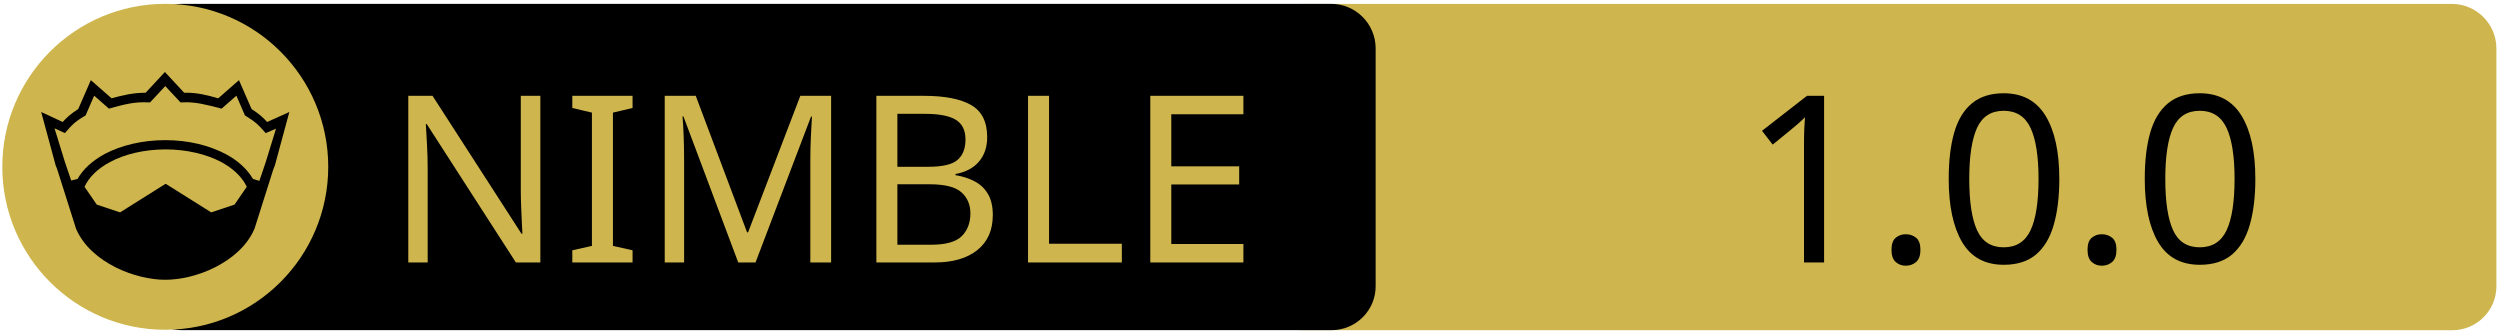
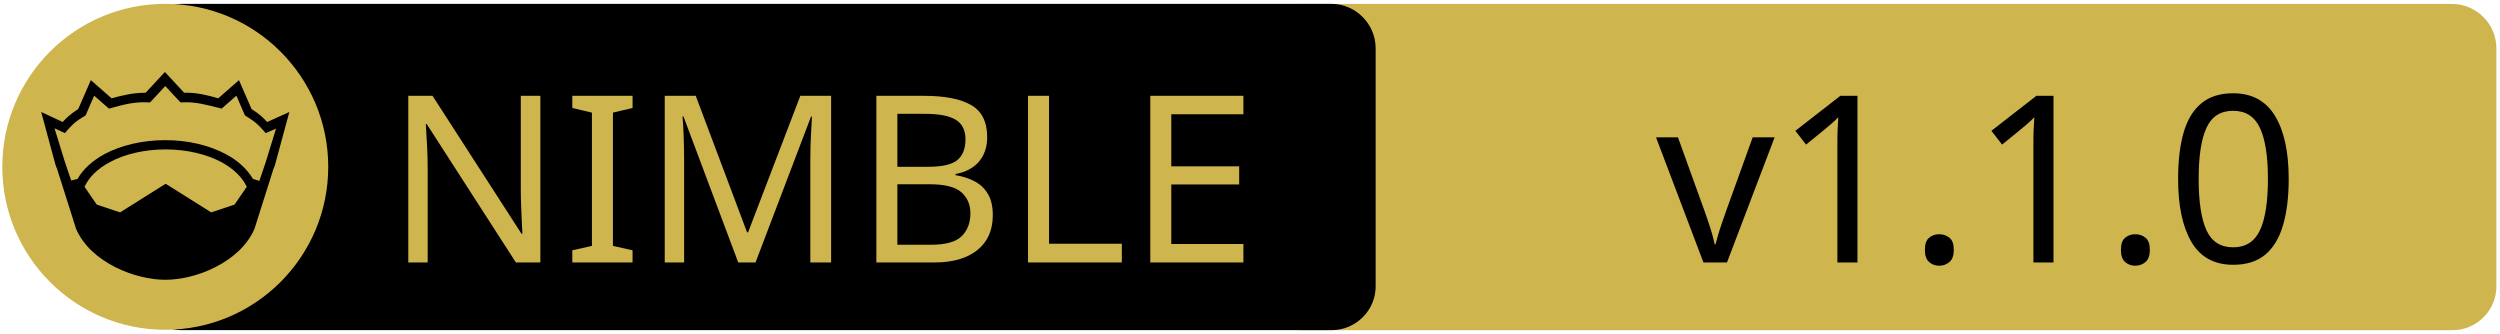
<svg xmlns="http://www.w3.org/2000/svg" xmlns:xlink="http://www.w3.org/1999/xlink" width="675" height="90" xml:space="preserve" version="1.1">
  <a xlink:href="https://github.com/K-Kentaro-dev/Nim_for_AviUtl">
    <g>
      <path fill="#CEB54D" id="svg_15" d="m662.123,89.159l-310.5,0c-6.6,0 -12,-5.4 -12,-12l0,-64.1c0,-6.6 5.4,-12 12,-12l310.4,0c6.6,0 12,5.4 12,12l0,64.1c0.1,6.6 -5.3,12 -11.9,12z" />
      <path id="svg_1" d="m359.524,89.139l-310.5,0c-6.6,0 -12,-5.4 -12,-12l0,-64.1c0,-6.6 5.4,-12 12,-12l310.4,0c6.6,0 12,5.4 12,12l0,64.1c0.1,6.6 -5.3,12 -11.9,12z" />
      <rect id="svg_2" fill="none" height="45.9" width="315.3" class="st0" y="24.539" x="60.224" />
      <circle id="svg_4" fill="#CEB54D" r="44" cy="45.039" cx="44.624" class="st1" />
      <g id="XMLID_4_">
        <path id="svg_5" d="m78.124,30.239l-3.9,14.4l-0.4,1l-5.1,16.1c0,0 0,0 0,0c-2,4.7 -6.1,8.1 -10.6,10.4c-4.5,2.3 -9.5,3.4 -13.5,3.4c-4,0 -8.9,-1.1 -13.5,-3.4c-4.5,-2.3 -8.6,-5.7 -10.6,-10.4c0,0 0,0 0,0l-5.1,-16.1l-0.4,-1l-3.9,-14.4l5.8,2.7c0.9,-1 2,-2.1 4.2,-3.5l3.4,-7.8l5.6,4.9c2.9,-0.8 5.8,-1.5 9.2,-1.5l5.2,-5.6l5.2,5.6c3.4,-0.1 6.4,0.7 9.2,1.5l5.6,-4.9l3.4,7.8c2.2,1.4 3.3,2.5 4.2,3.5l6,-2.7z" />
        <g id="XMLID_6_">
          <g id="svg_6">
            <path id="svg_7" fill="#CEB54D" d="m66.624,50.439l-3.3,4.8l-6.3,2.1l-12.1,-7.6c-0.1,-0.1 -0.3,-0.1 -0.4,0l-12.1,7.6l-6.3,-2.1l-3.3,-4.8c1.2,-2.6 3.5,-4.9 6.9,-6.7c3.9,-2.1 9.2,-3.4 15,-3.4c5.7,0 11,1.3 15,3.4c3.3,1.8 5.7,4.1 6.9,6.7z" class="st1" />
          </g>
          <g id="svg_8" />
        </g>
        <g id="XMLID_5_">
          <g id="svg_9">
            <path id="svg_10" fill="#CEB54D" d="m74.524,34.739l-2.8,9.1l-1.7,5l-1.6,-0.5c0,0 -0.1,0 -0.1,0c-1.6,-2.7 -4.2,-5.1 -7.5,-6.8c-4.4,-2.3 -10,-3.7 -16.2,-3.7c-6.2,0 -11.9,1.4 -16.3,3.7c-3.3,1.8 -5.9,4.1 -7.4,6.8c0,0 -0.1,0 -0.1,0l-1.6,0.4l-1.7,-5l-2.8,-9.1l2.8,1.3l0.6,-0.7c1.2,-1.3 1.8,-2.2 4.7,-3.9l0.3,-0.2l2.3,-5.3l4,3.5l0.7,-0.2c3.2,-0.9 6.3,-1.7 9.8,-1.5l0.6,0l4.1,-4.4l4.1,4.4l0.6,0c3.5,-0.2 6.5,0.7 9.8,1.5l0.7,0.2l4,-3.5l2.3,5.3l0.3,0.2c2.9,1.8 3.5,2.6 4.7,3.9l0.6,0.7l2.8,-1.2z" class="st1" />
          </g>
          <g id="svg_11" />
        </g>
      </g>
      <text x="-442" y="-350.021" id="svg_16" font-size="63px" font-family="'PT Sans Caption', 'Tahoma', 'Helvetica Neue Medium', 'PT Sans', sans-serif" fill="#CEB54D" class="st1 st2 st3" transform="matrix(1 0 0 1 546.13 420.879)">NIMBLE</text>
-       <text x="-76.0" y="-350.012" id="svg_17" font-size="63.012px" font-family="'PT Sans Caption', 'Tahoma', 'Helvetica Neue Medium', 'PT Sans', sans-serif" fill="#000000" class="st1 st2 st3" transform="matrix(1 0 0 1 546.13 420.879)">1.0.0</text>
+       <text x="-99.0" y="-350.012" id="svg_17" font-size="63.012px" font-family="'PT Sans Caption', 'Tahoma', 'Helvetica Neue Medium', 'PT Sans', sans-serif" fill="#000000" class="st1 st2 st3" transform="matrix(1 0 0 1 546.13 420.879)">v1.1.0</text>
    </g>
  </a>
</svg>
